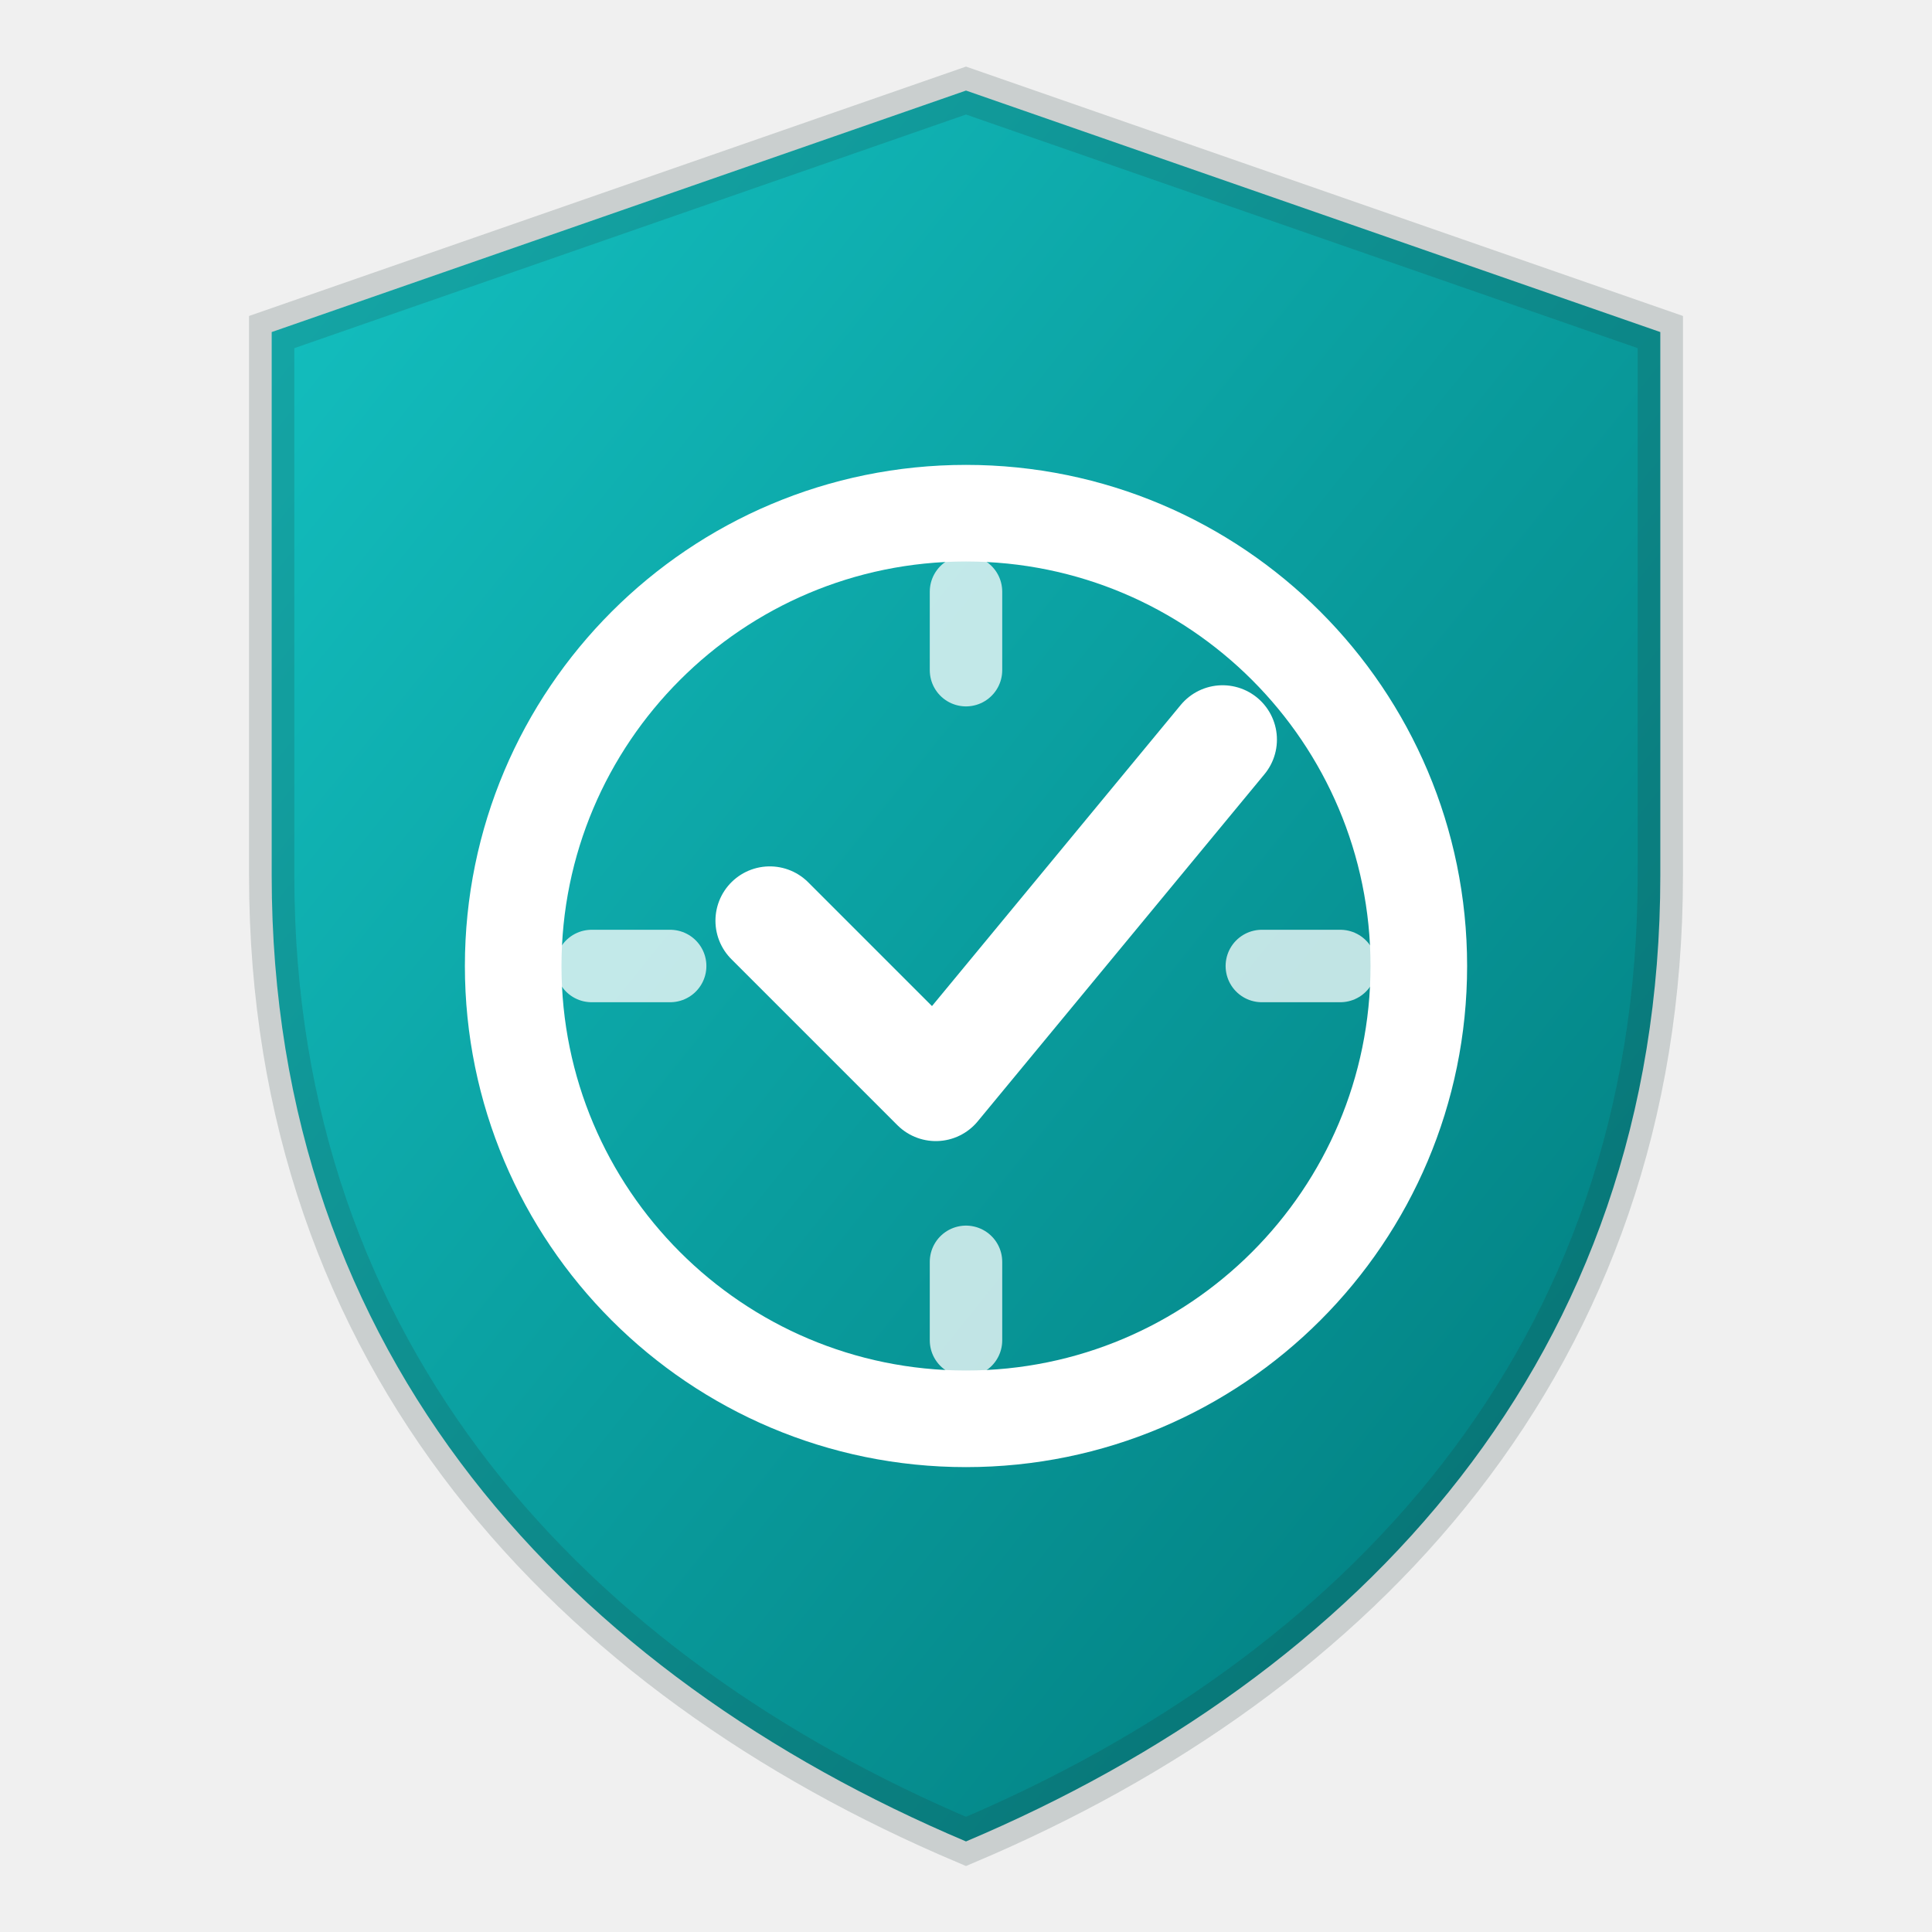
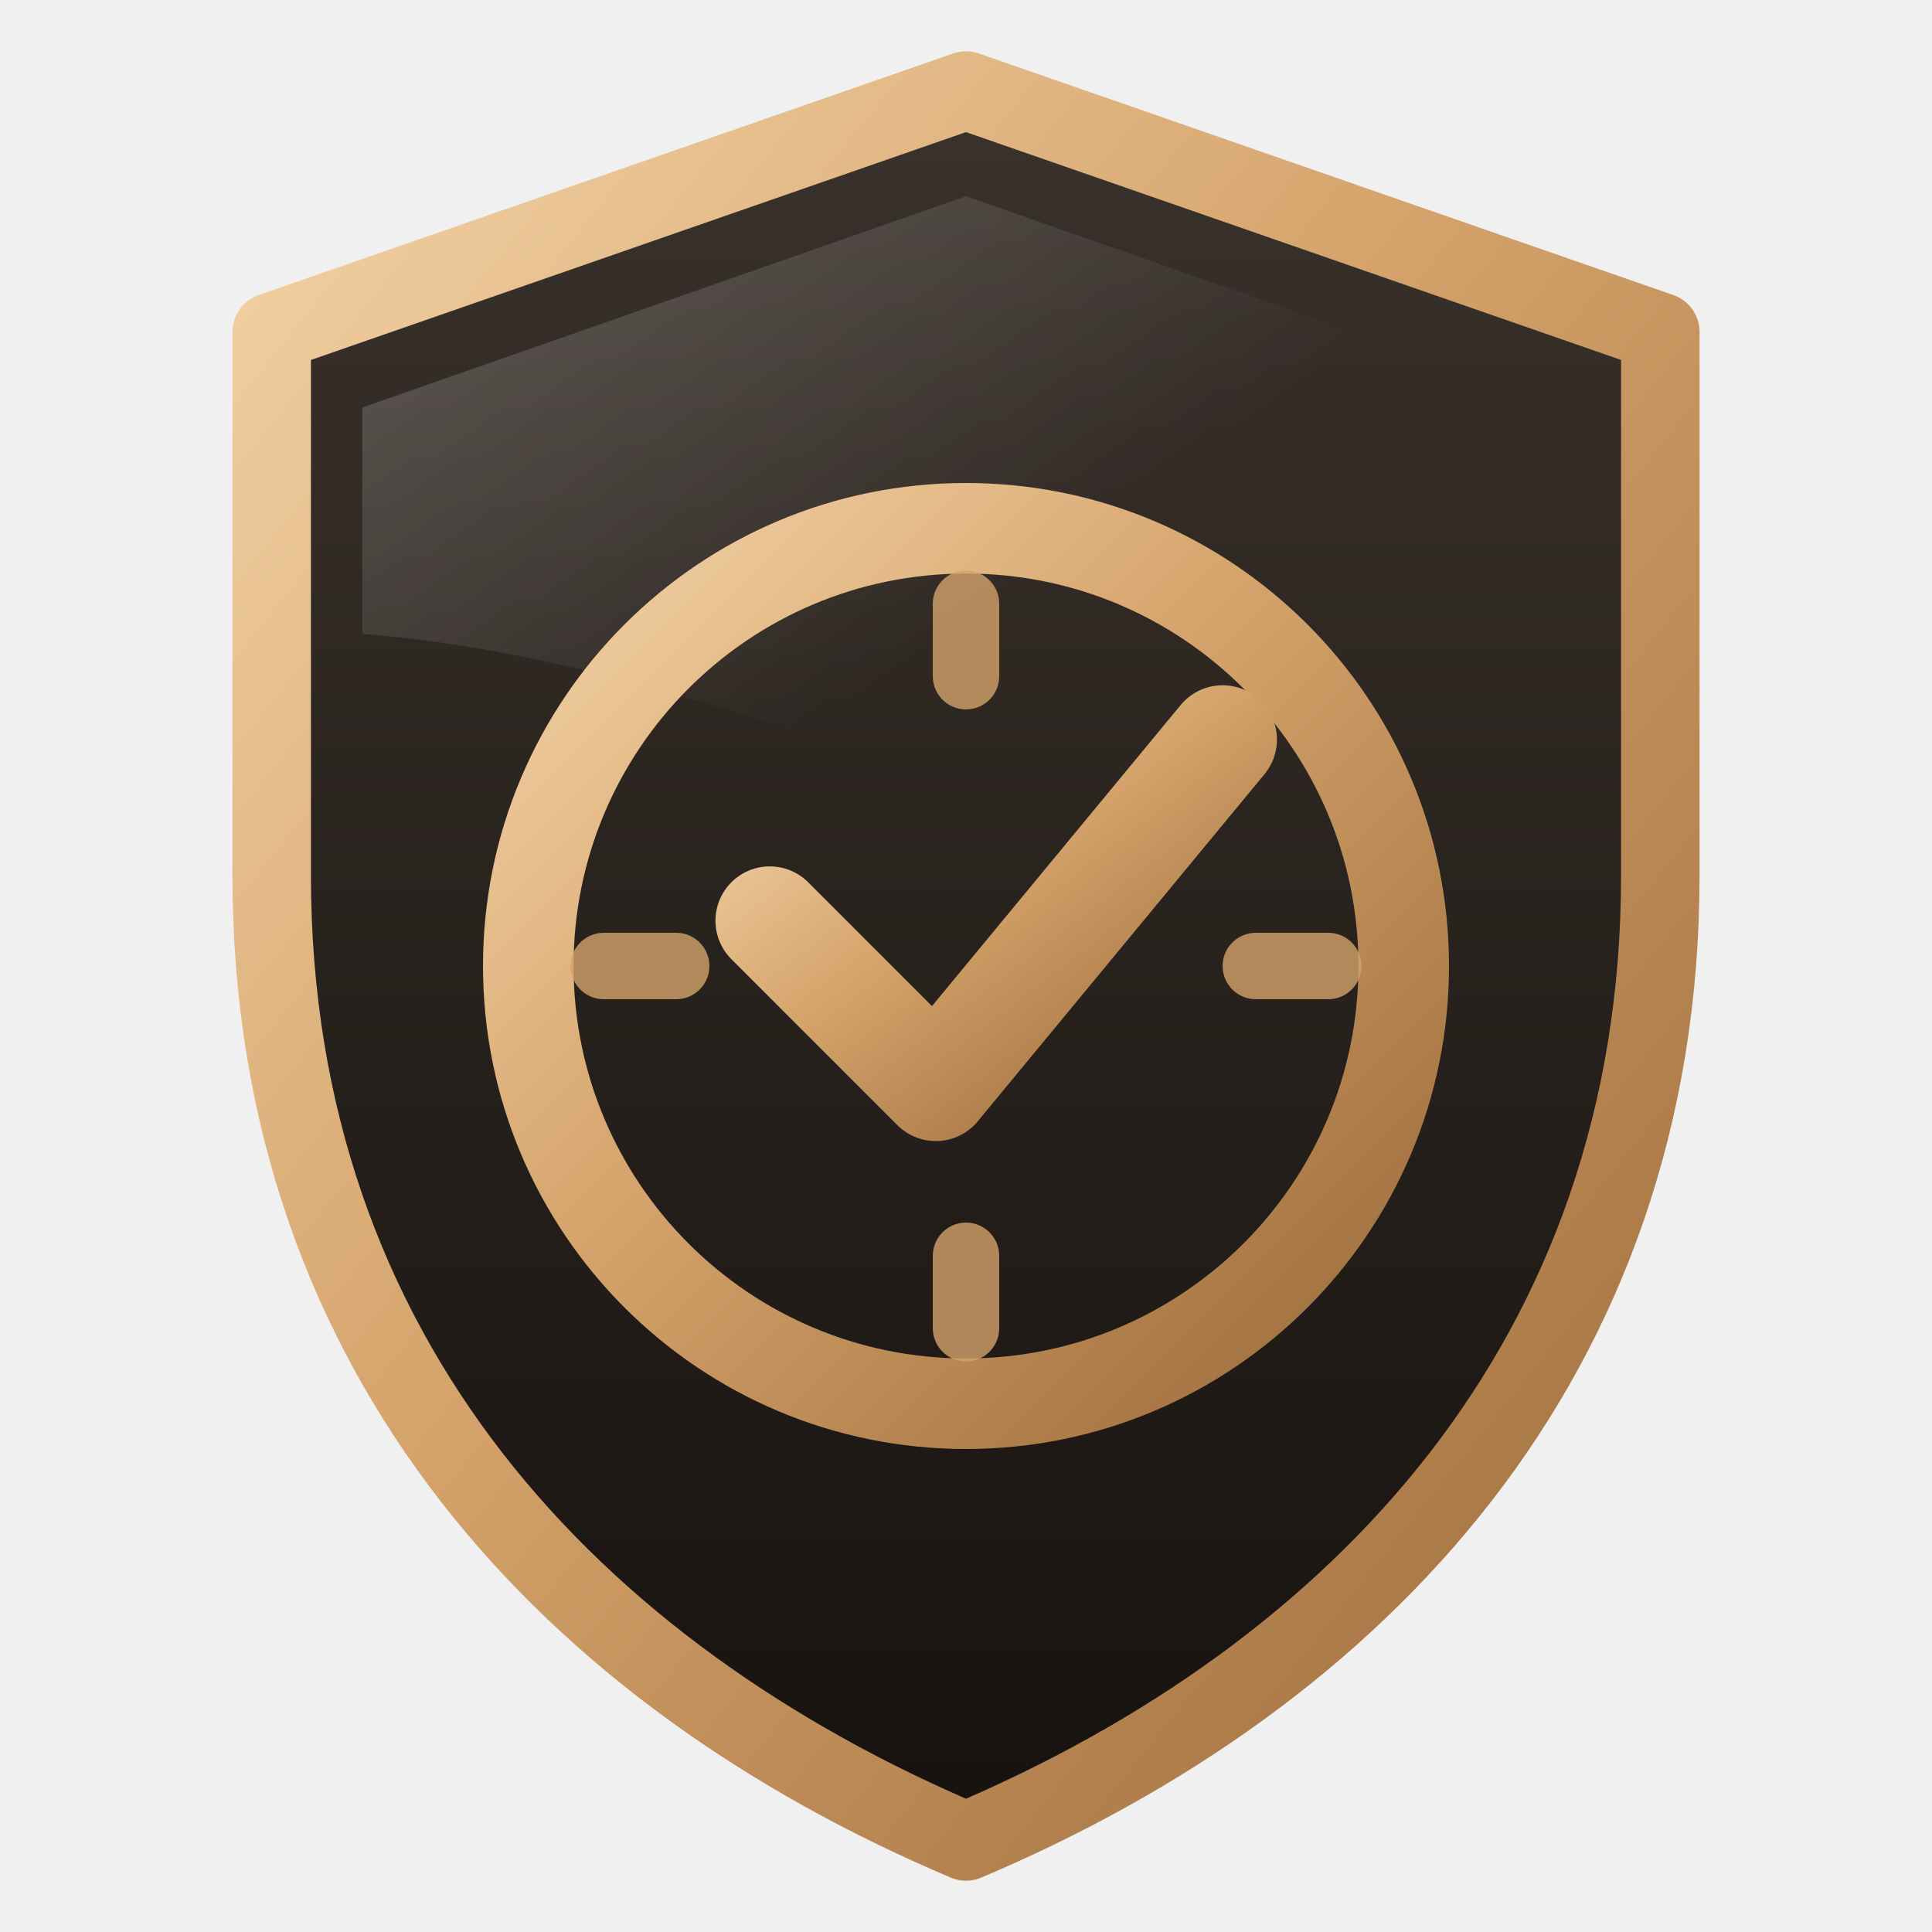
<svg xmlns="http://www.w3.org/2000/svg" viewBox="0 0 64 64" role="img" aria-label="ShiftGuard">
  <defs>
-     <linearGradient id="sg-g" x1="0" y1="0" x2="1" y2="1">
-       <stop offset="0" stop-color="#14C2C2" />
-       <stop offset="1" stop-color="#00787A" />
+     <linearGradient id="sg-gold" x1="0" y1="0" x2="1" y2="1">
+       <stop offset="0" stop-color="#F3D3A6" />
+       <stop offset=".45" stop-color="#D4A26A" />
+       <stop offset="1" stop-color="#9A6A3A" />
+     </linearGradient>
+     <linearGradient id="sg-body" x1="0" y1="0" x2="0" y2="1">
+       <stop offset="0" stop-color="#3A322C" />
+       <stop offset="1" stop-color="#16120F" />
+     </linearGradient>
+     <linearGradient id="sg-shine" x1="0" y1="0" x2="1" y2="1">
+       <stop offset="0" stop-color="#fff" stop-opacity=".22" />
+       <stop offset=".5" stop-color="#fff" stop-opacity="0" />
    </linearGradient>
  </defs>
-   <path d="M32 3 L55 11 V29 C55 45 45 55.5 32 61 C19 55.5 9 45 9 29 V11 Z" fill="url(#sg-g)" />
-   <path d="M32 3 L55 11 V29 C55 45 45 55.5 32 61 C19 55.5 9 45 9 29 V11 Z" fill="none" stroke="#1C3A3B" stroke-opacity=".18" stroke-width="1.5" />
-   <circle cx="32" cy="32" r="15" fill="none" stroke="#fff" stroke-width="3.2" />
-   <g stroke="#fff" stroke-width="2.4" stroke-linecap="round">
-     <path d="M32 19.6v2.6M44.4 32h-2.6M32 44.4v-2.6M19.6 32h2.6" stroke-opacity=".75" />
-   </g>
-   <path d="M25.5 30.5 L31 36 L40.5 24.5" fill="none" stroke="#fff" stroke-width="3.6" stroke-linecap="round" stroke-linejoin="round" />
+   <path d="M32 3 L55 11 V29 C55 45 45 55.5 32 61 C19 55.5 9 45 9 29 V11 Z" fill="url(#sg-body)" stroke="url(#sg-gold)" stroke-width="2.6" stroke-linejoin="round" />
+   <path d="M32 6.5 L52 13.5 V29 C52 31 51.8 33 51.4 34.8 C40 30 25 22 12 21 V13.5 Z" fill="url(#sg-shine)" />
+   <circle cx="32" cy="32" r="14.5" fill="none" stroke="url(#sg-gold)" stroke-width="3" />
+   <path d="M32 20v2.4M44 32h-2.4M32 44v-2.4M20 32h2.4" stroke="#D4A26A" stroke-width="2.2" stroke-linecap="round" stroke-opacity=".8" />
+   <path d="M25.5 30.5 L31 36 L40.5 24.5" fill="none" stroke="url(#sg-gold)" stroke-width="3.6" stroke-linecap="round" stroke-linejoin="round" />
</svg>
